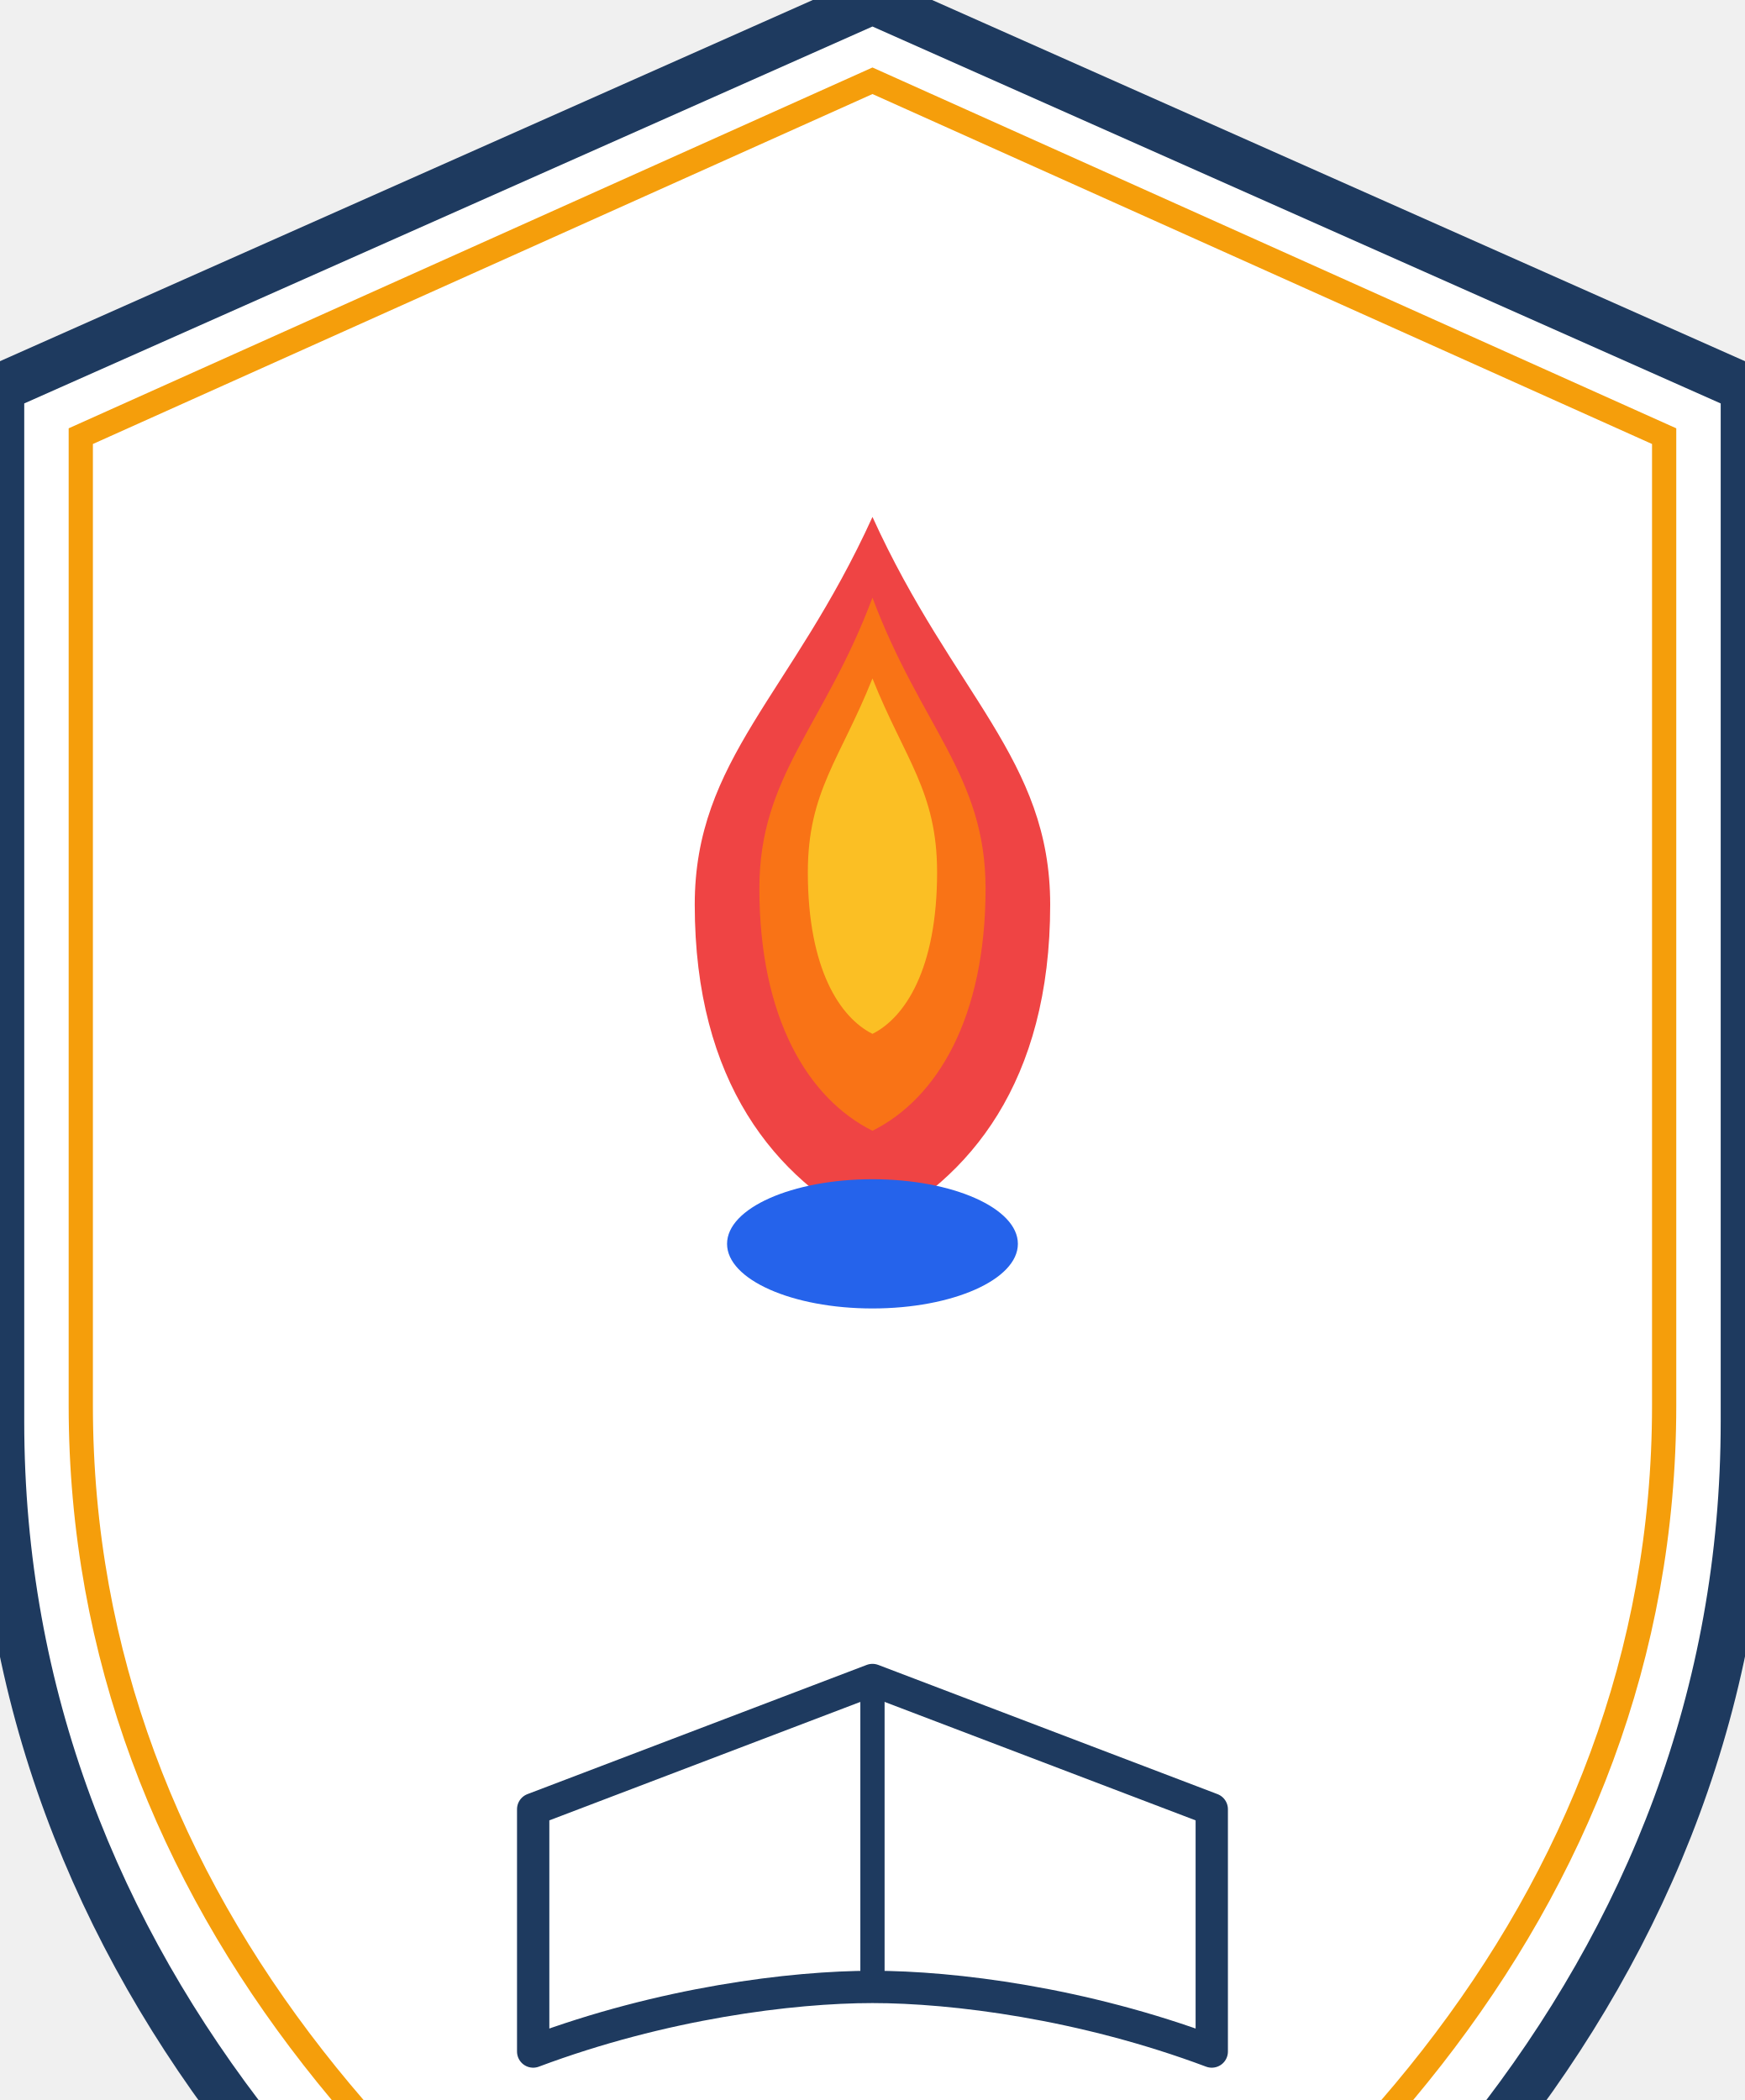
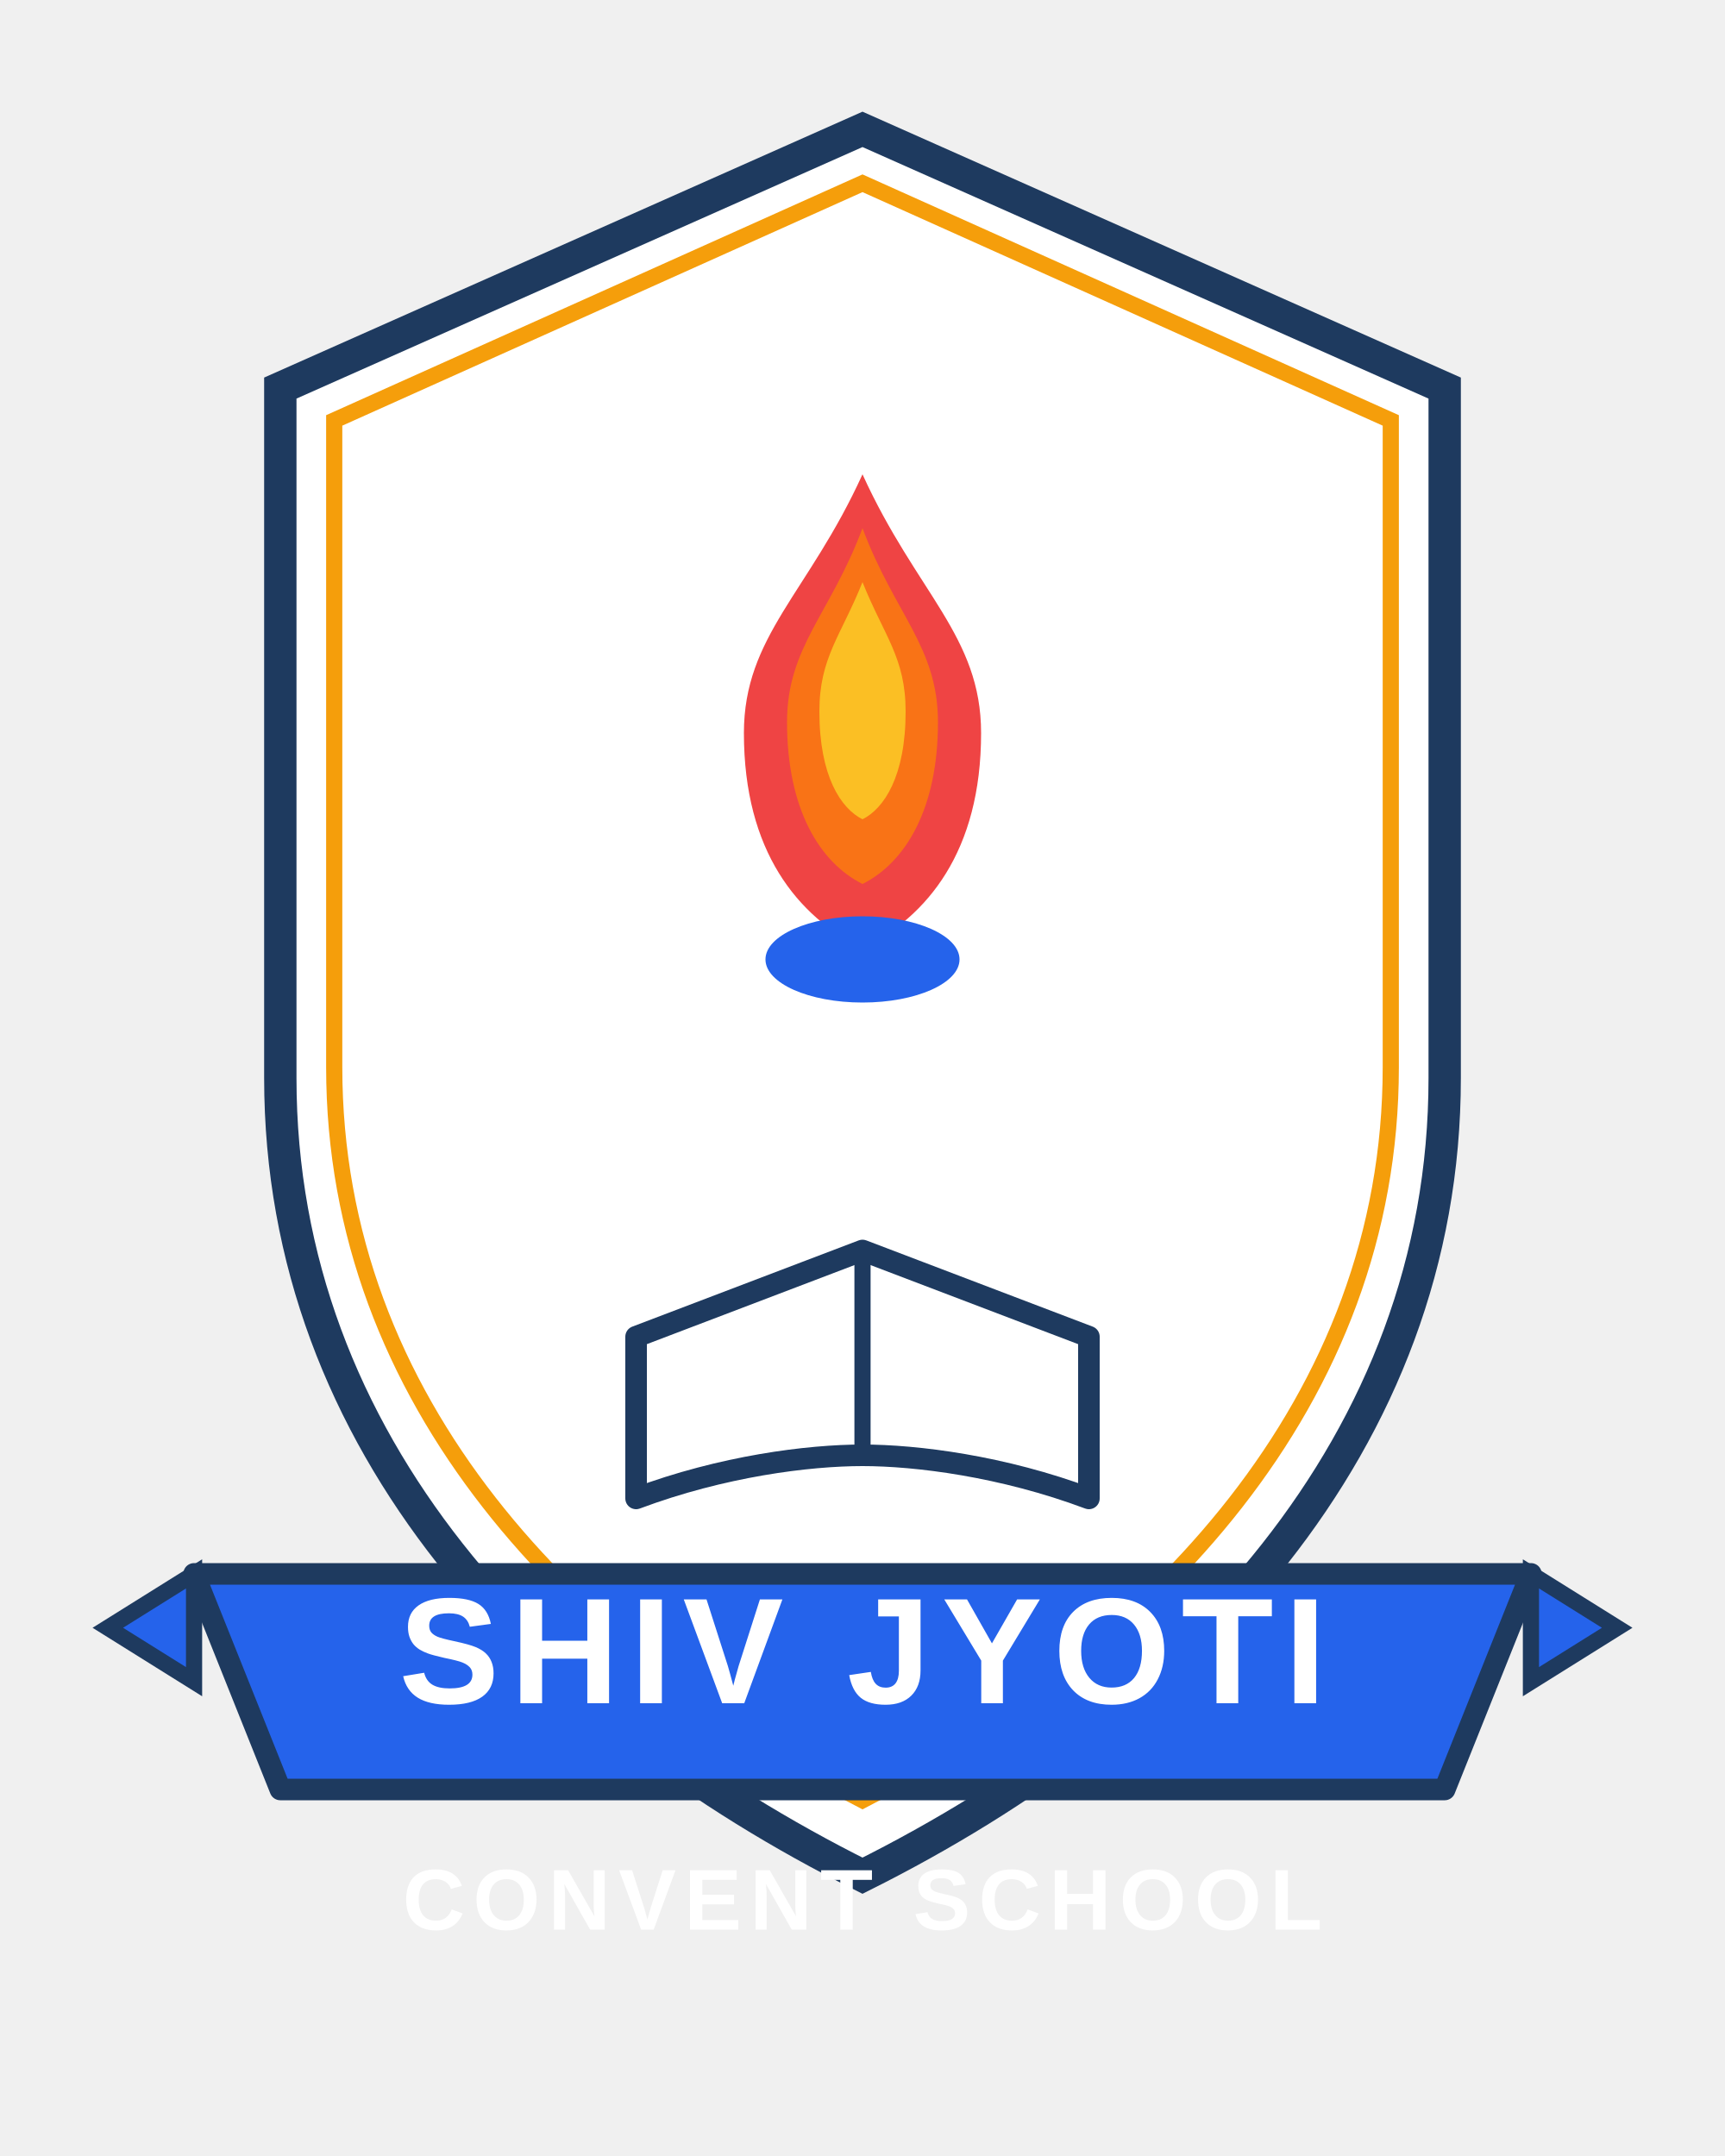
- <svg xmlns="http://www.w3.org/2000/svg" viewBox="52 24 216 260" role="img" aria-label="Shiv Jyoti Convent School emblem">
+ <svg xmlns="http://www.w3.org/2000/svg" viewBox="0 0 320 400" role="img" aria-label="Shiv Jyoti Convent School">
  <path d="M160 24 L268 72 L268 200 C268 268 220 318 160 348 C100 318 52 268 52 200 L52 72 Z" fill="#ffffff" stroke="#1e3a5f" stroke-width="6" />
  <path d="M160 34 L258 78 L258 198 C258 260 214 306 160 334 C106 306 62 260 62 198 L62 78 Z" fill="none" stroke="#f59e0b" stroke-width="3" />
  <path d="M160 88 C150 110 138 118 138 136 C138 158 148 170 160 176 C172 170 182 158 182 136 C182 118 170 110 160 88 Z" fill="#ef4444" />
  <path d="M160 98 C154 114 146 120 146 134 C146 150 152 160 160 164 C168 160 174 150 174 134 C174 120 166 114 160 98 Z" fill="#f97316" />
  <path d="M160 108 C156 118 152 122 152 132 C152 144 156 150 160 152 C164 150 168 144 168 132 C168 122 164 118 160 108 Z" fill="#fbbf24" />
  <ellipse cx="160" cy="178" rx="18" ry="8" fill="#2563eb" />
  <path d="M118 248 L160 232 L202 248 L202 278 C186 272 170 270 160 270 C150 270 134 272 118 278 Z" fill="#ffffff" stroke="#1e3a5f" stroke-width="4" stroke-linejoin="round" />
  <path d="M160 232 L160 270" stroke="#1e3a5f" stroke-width="3" />
+   <path d="M36 292 L284 292 L268 332 L52 332 Z" fill="#2563eb" stroke="#1e3a5f" stroke-width="4" stroke-linejoin="round" />
+   <path d="M36 292 L20 302 L36 312 Z" fill="#2563eb" stroke="#1e3a5f" stroke-width="3" />
+   <path d="M284 292 L300 302 L284 312 Z" fill="#2563eb" stroke="#1e3a5f" stroke-width="3" />
+   <text x="160" y="316" text-anchor="middle" fill="#ffffff" font-family="Arial, Helvetica, sans-serif" font-size="28" font-weight="700" letter-spacing="2">SHIV JYOTI</text>
+   <text x="160" y="358" text-anchor="middle" fill="#ffffff" font-family="Arial, Helvetica, sans-serif" font-size="16" font-weight="600" letter-spacing="1.5">CONVENT SCHOOL</text>
</svg>
